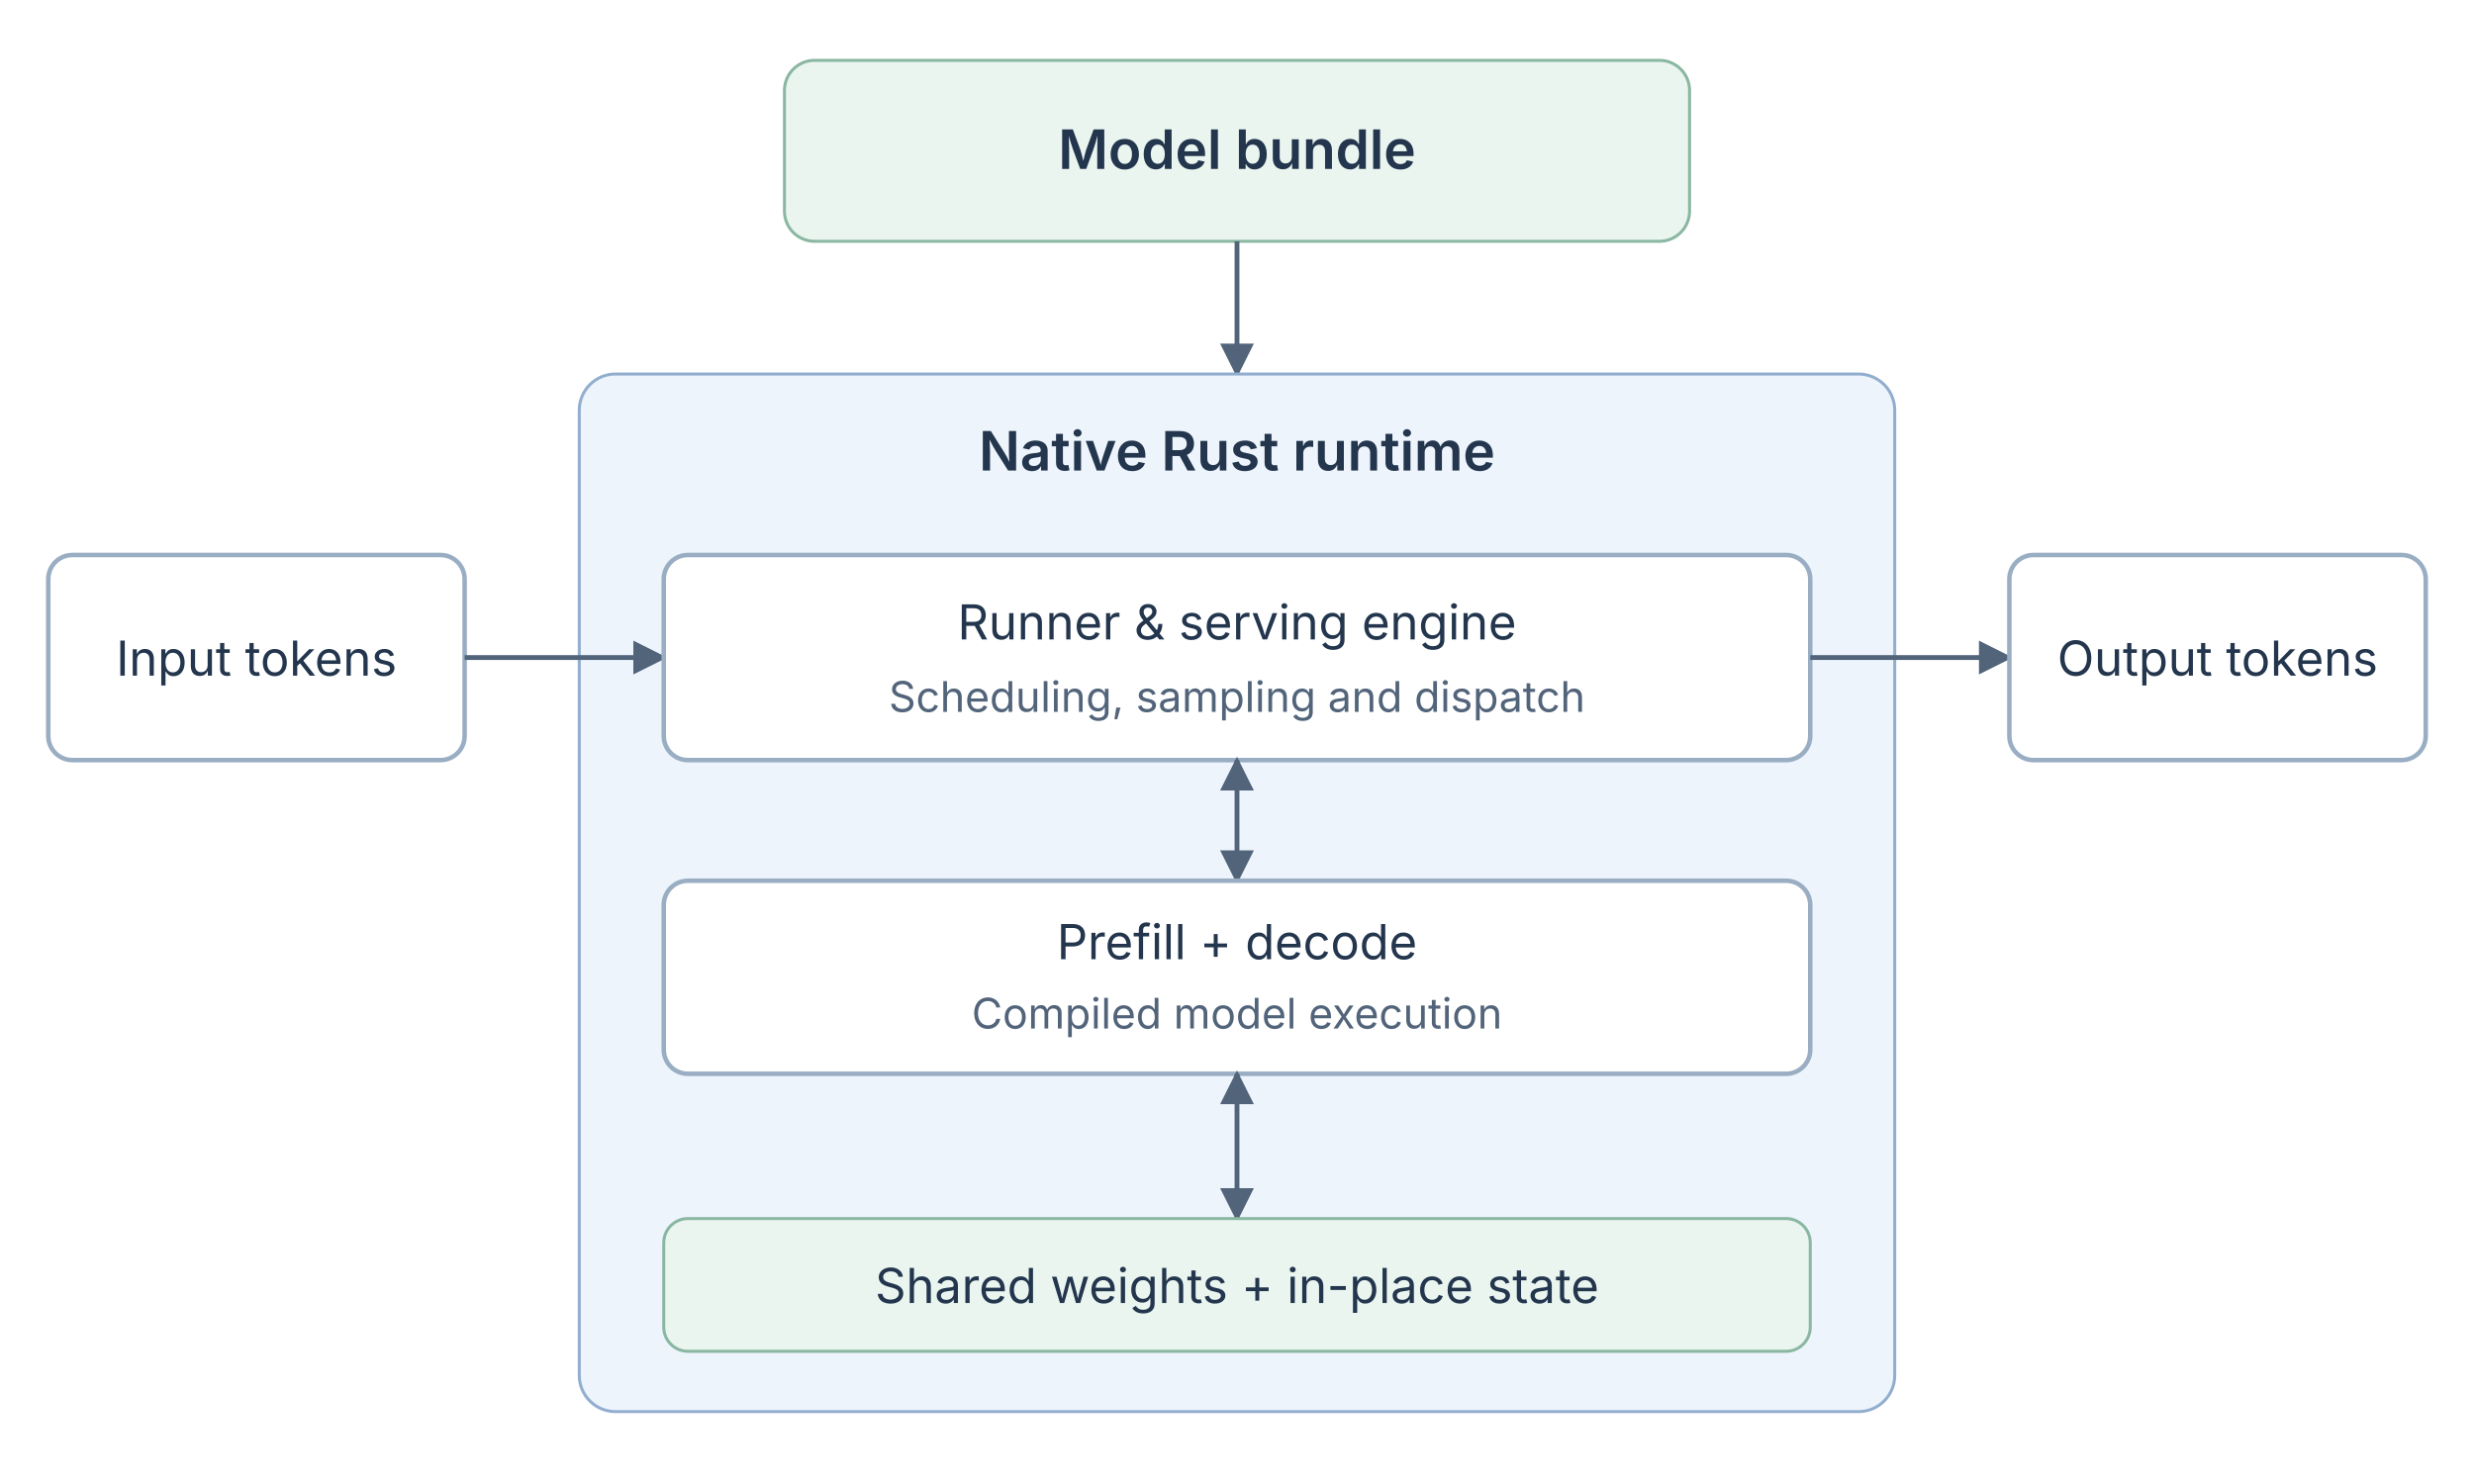
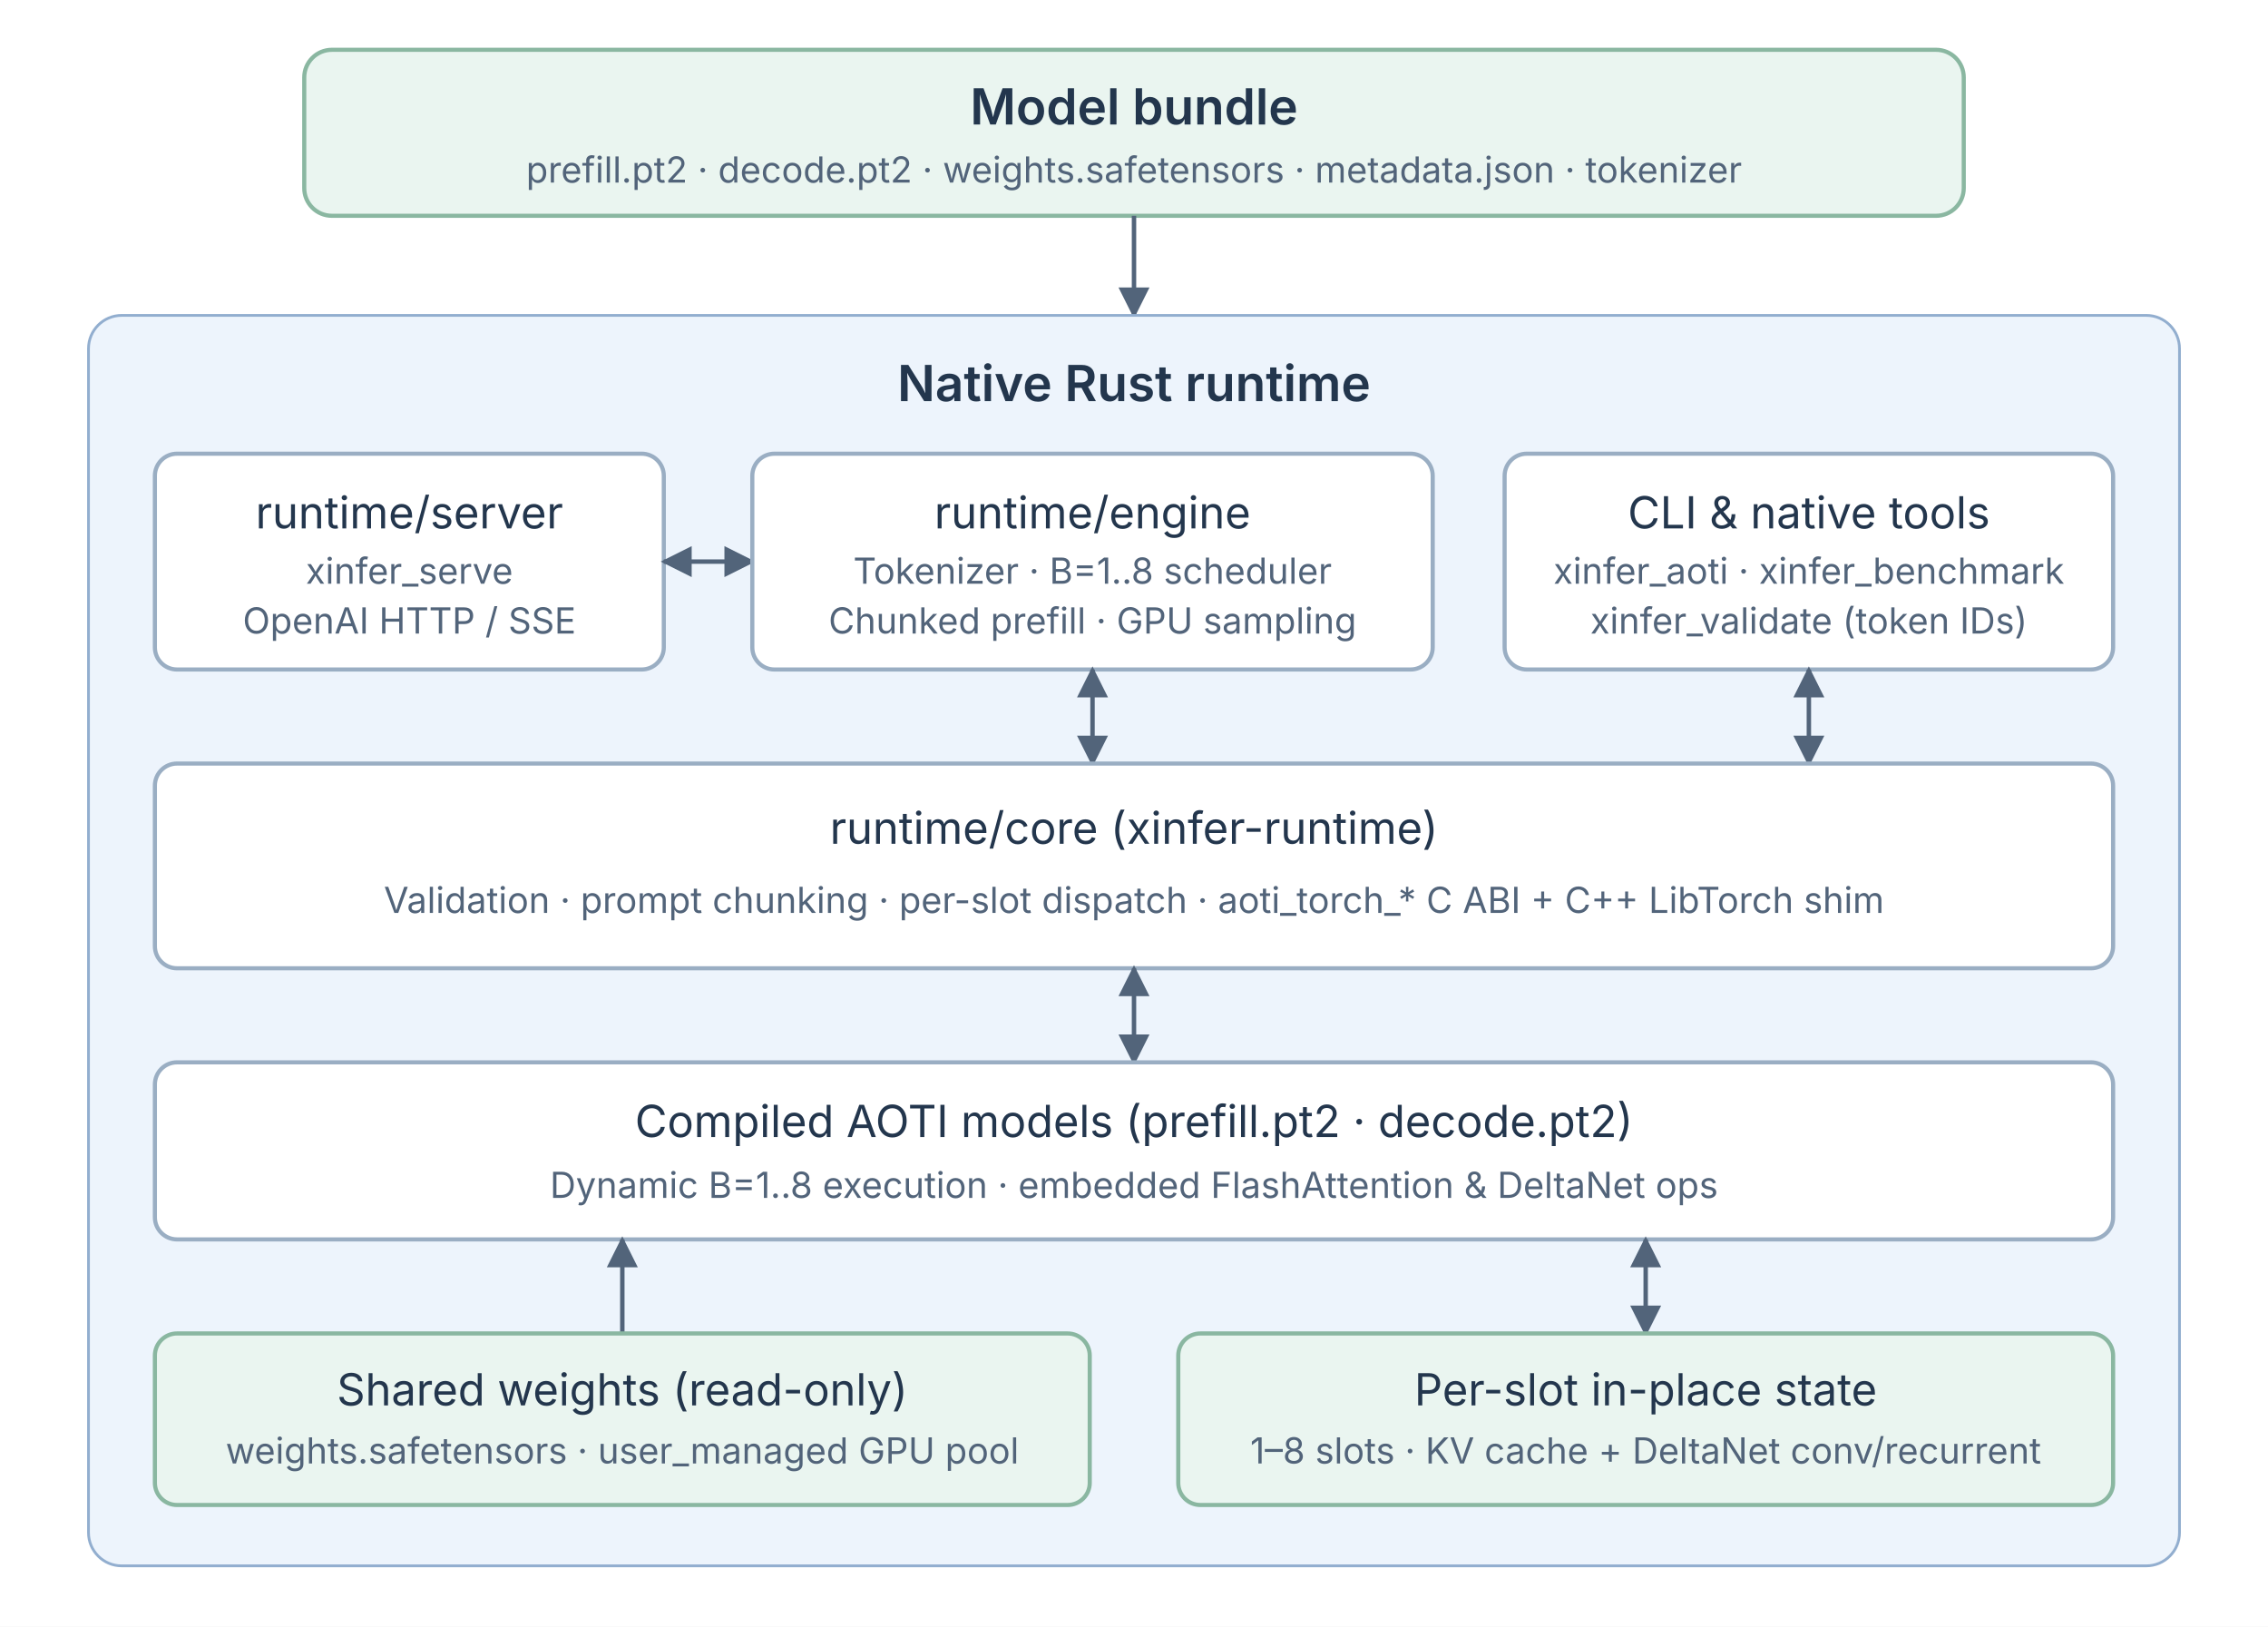
- <svg xmlns="http://www.w3.org/2000/svg" width="820" height="492" viewBox="0 0 820 492" role="img" aria-labelledby="title description">
+ <svg xmlns="http://www.w3.org/2000/svg" width="820" height="588" viewBox="0 0 820 588" role="img" aria-labelledby="title description">
  <defs>
    <marker id="arrow" viewBox="0 0 10 10" refX="9" refY="5" markerWidth="7" markerHeight="7" orient="auto-start-reverse">
      <path d="M 0 0 L 10 5 L 0 10 z" fill="#52647a" />
    </marker>
    <style>
      text { font-family: system-ui, -apple-system, sans-serif; font-size: 16px; fill: #23364d; text-anchor: middle; }
      .heading { font-size: 18px; font-weight: 600; }
-       .label { font-size: 14px; fill: #52647a; }
+       .sub { font-size: 13px; fill: #52647a; }
      .node { fill: #fff; stroke: #9aaec3; stroke-width: 1.5; }
+       .bundle { fill: #eaf5f0; stroke: #8ab7a1; stroke-width: 1.5; }
      .edge { fill: none; stroke: #52647a; stroke-width: 1.6; marker-end: url(#arrow); }
      .exchange { marker-start: url(#arrow); }
    </style>
  </defs>
-   <rect width="820" height="492" fill="#fff" />
-   <rect x="260" y="20" width="300" height="60" rx="10" fill="#eaf5f0" stroke="#8ab7a1" />
-   <text class="heading" x="410" y="56">Model bundle</text>
-   <path class="edge" d="M410 80 V124" />
-   <rect x="192" y="124" width="436" height="344" rx="12" fill="#edf4fc" stroke="#92aecf" />
-   <text class="heading" x="410" y="156">Native Rust runtime</text>
-   <rect class="node" x="16" y="184" width="138" height="68" rx="8" />
-   <text x="85" y="224">Input tokens</text>
-   <path class="edge" d="M154 218 H220" />
-   <rect class="node" x="220" y="184" width="380" height="68" rx="8" />
-   <text x="410" y="212">Runner &amp; serving engine</text>
-   <text class="label" x="410" y="236">Scheduling, sampling and dispatch</text>
-   <path class="edge" d="M600 218 H666" />
-   <rect class="node" x="666" y="184" width="138" height="68" rx="8" />
-   <text x="735" y="224">Output tokens</text>
-   <path class="edge exchange" d="M410 252 V292" />
-   <rect class="node" x="220" y="292" width="380" height="64" rx="8" />
-   <text x="410" y="318">Prefill + decode</text>
-   <text class="label" x="410" y="341">Compiled model execution</text>
-   <path class="edge exchange" d="M410 356 V404" />
-   <rect x="220" y="404" width="380" height="44" rx="8" fill="#eaf5f0" stroke="#8ab7a1" />
-   <text x="410" y="432">Shared weights + in-place state</text>
+   <rect width="820" height="588" fill="#fff" />
+   <rect class="bundle" x="110" y="18" width="600" height="60" rx="10" />
+   <text class="heading" x="410" y="45">Model bundle</text>
+   <text class="sub" x="410" y="66">prefill.pt2 · decode.pt2 · weights.safetensors · metadata.json · tokenizer</text>
+   <path class="edge" d="M410 78 V114" />
+   <rect x="32" y="114" width="756" height="452" rx="12" fill="#edf4fc" stroke="#92aecf" />
+   <text class="heading" x="410" y="145">Native Rust runtime</text>
+   <rect class="node" x="56" y="164" width="184" height="78" rx="8" />
+   <text x="148" y="191">runtime/server</text>
+   <text class="sub" x="148" y="211">xinfer_serve</text>
+   <text class="sub" x="148" y="229">OpenAI HTTP / SSE</text>
+   <path class="edge exchange" d="M240 203 H272" />
+   <rect class="node" x="272" y="164" width="246" height="78" rx="8" />
+   <text x="395" y="191">runtime/engine</text>
+   <text class="sub" x="395" y="211">Tokenizer · B=1..8 scheduler</text>
+   <text class="sub" x="395" y="229">Chunked prefill · GPU sampling</text>
+   <rect class="node" x="544" y="164" width="220" height="78" rx="8" />
+   <text x="654" y="191">CLI &amp; native tools</text>
+   <text class="sub" x="654" y="211">xinfer_aoti · xinfer_benchmark</text>
+   <text class="sub" x="654" y="229">xinfer_validate (token IDs)</text>
+   <path class="edge exchange" d="M395 242 V276" />
+   <path class="edge exchange" d="M654 242 V276" />
+   <rect class="node" x="56" y="276" width="708" height="74" rx="8" />
+   <text x="410" y="305">runtime/core (xinfer-runtime)</text>
+   <text class="sub" x="410" y="330">Validation · prompt chunking · per-slot dispatch · aoti_torch_* C ABI + C++ LibTorch shim</text>
+   <path class="edge exchange" d="M410 350 V384" />
+   <rect class="node" x="56" y="384" width="708" height="64" rx="8" />
+   <text x="410" y="411">Compiled AOTI models (prefill.pt2 · decode.pt2)</text>
+   <text class="sub" x="410" y="433">Dynamic B=1..8 execution · embedded FlashAttention &amp; DeltaNet ops</text>
+   <path class="edge" d="M225 482 V448" />
+   <path class="edge exchange" d="M595 448 V482" />
+   <rect class="bundle" x="56" y="482" width="338" height="62" rx="8" />
+   <text x="225" y="508">Shared weights (read-only)</text>
+   <text class="sub" x="225" y="529">weights.safetensors · user_managed GPU pool</text>
+   <rect class="bundle" x="426" y="482" width="338" height="62" rx="8" />
+   <text x="595" y="508">Per-slot in-place state</text>
+   <text class="sub" x="595" y="529">1–8 slots · KV cache + DeltaNet conv/recurrent</text>
</svg>
